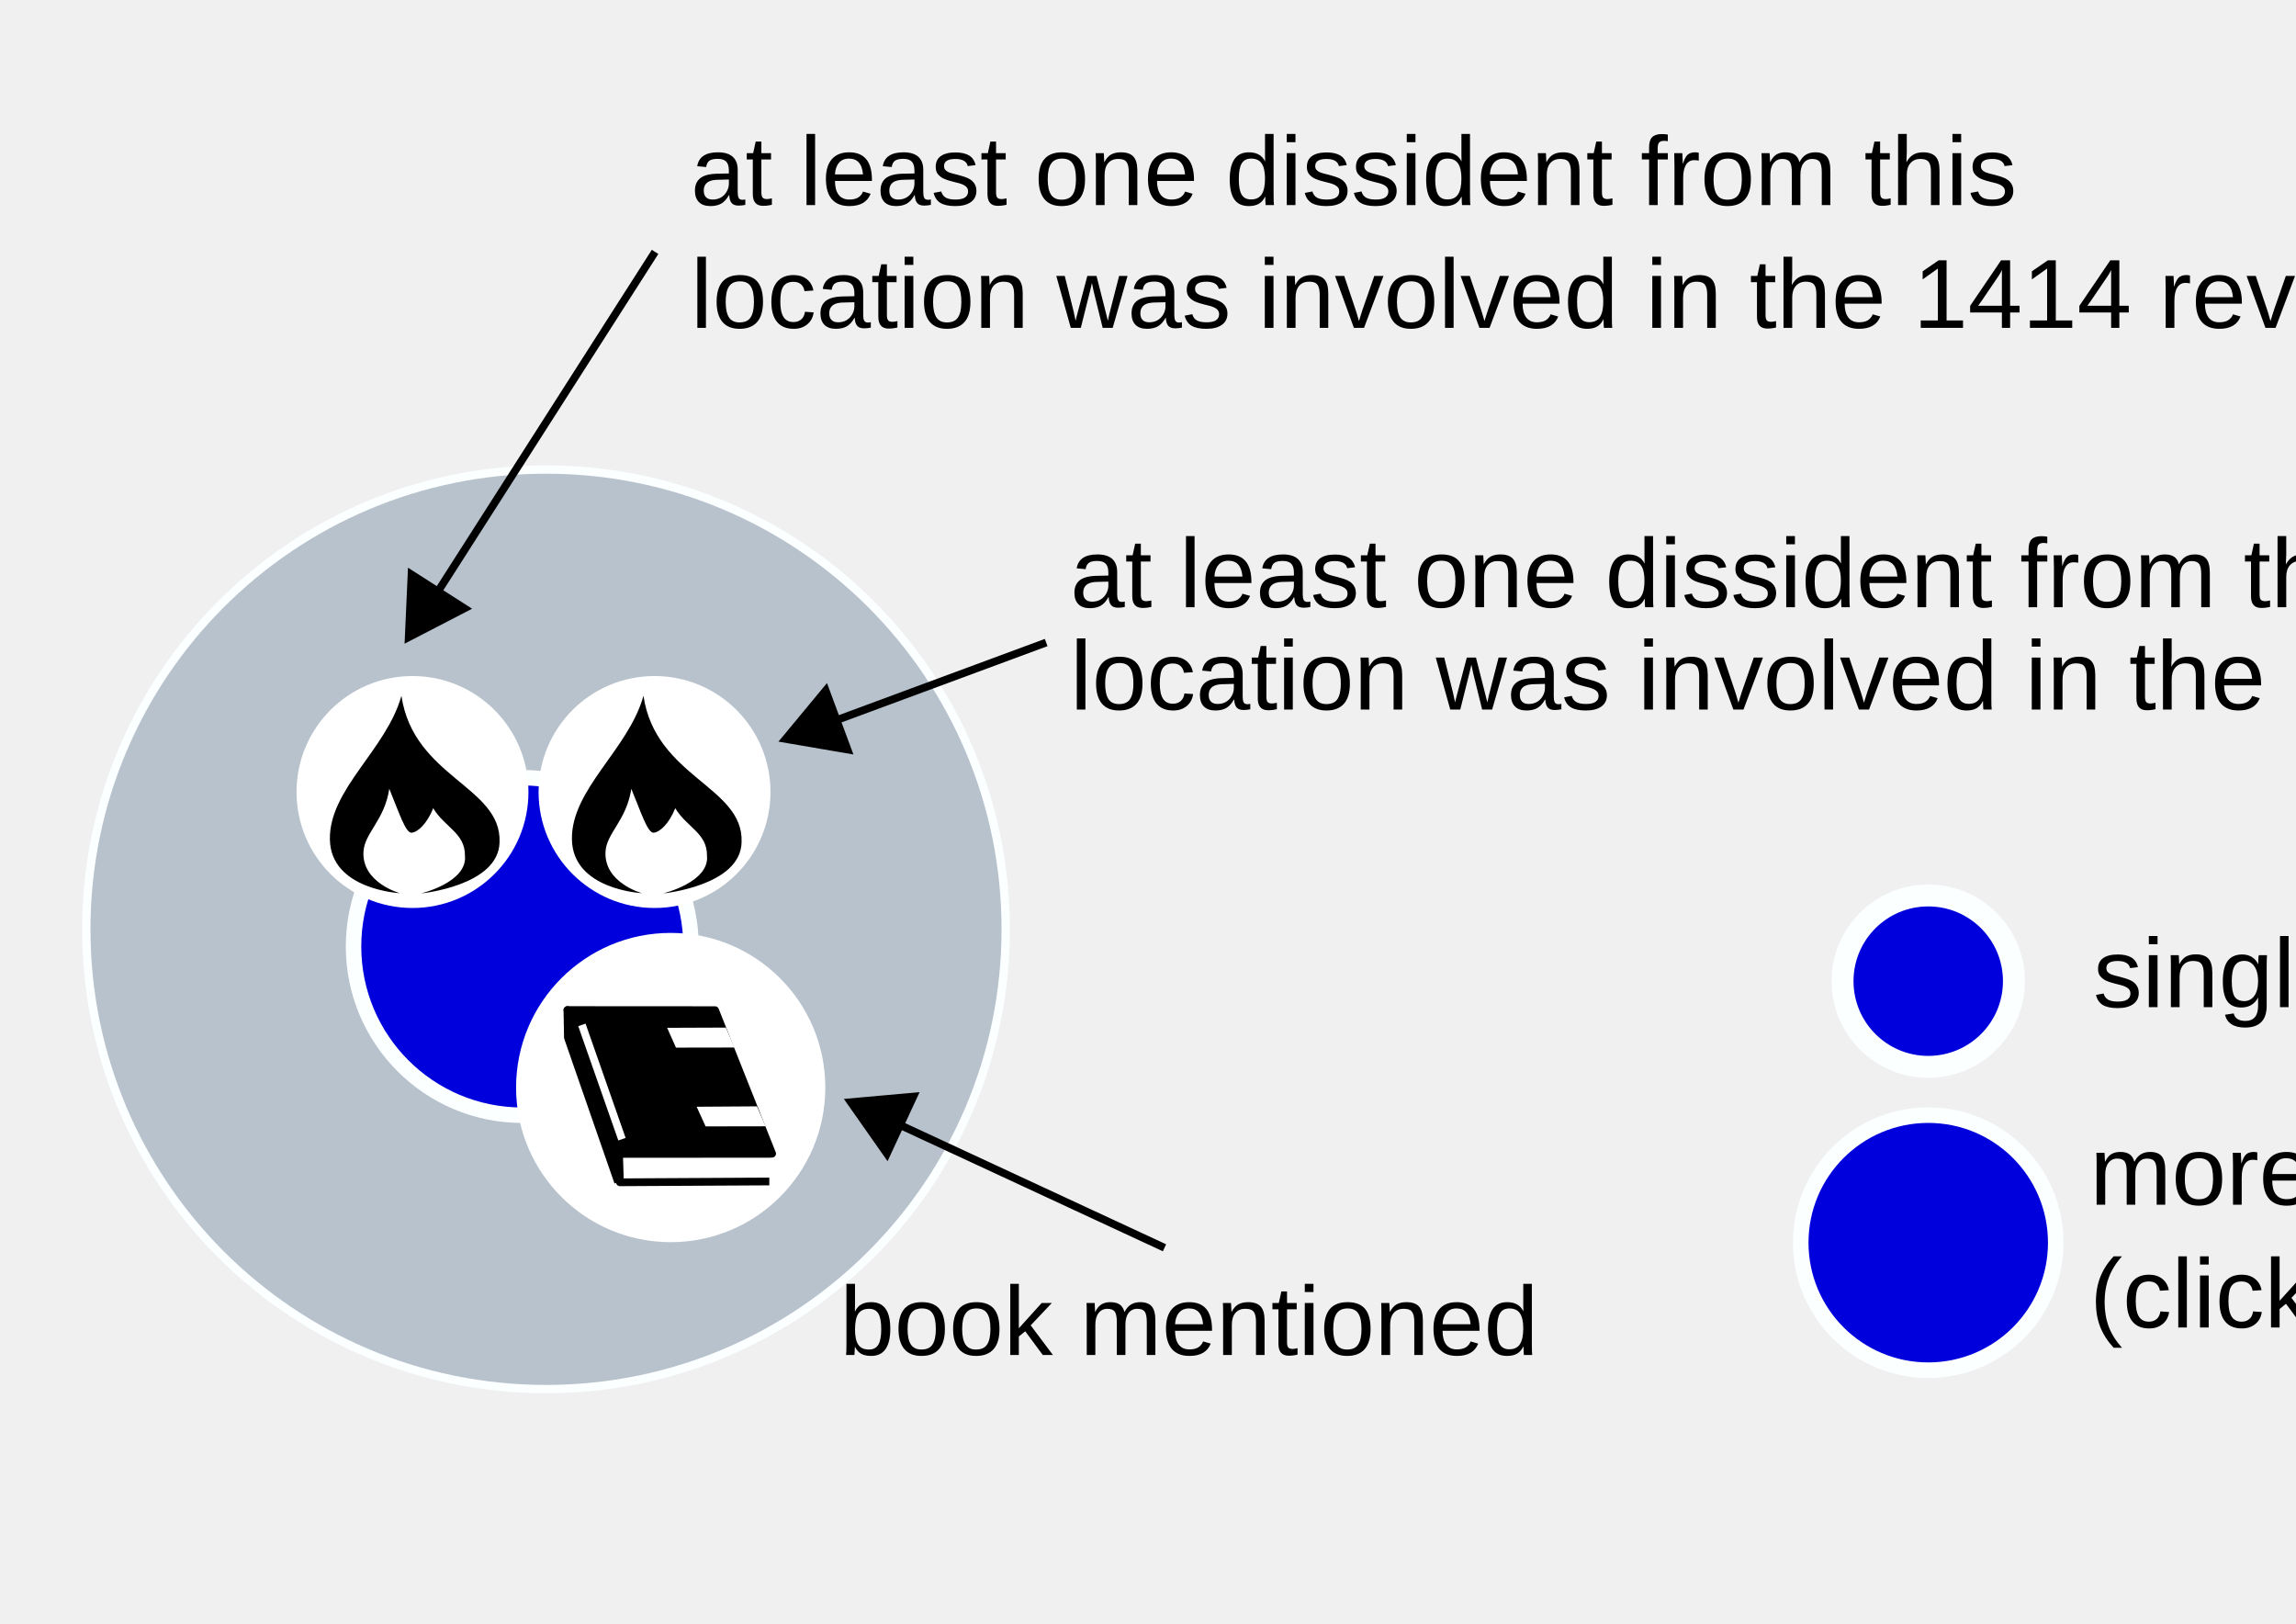
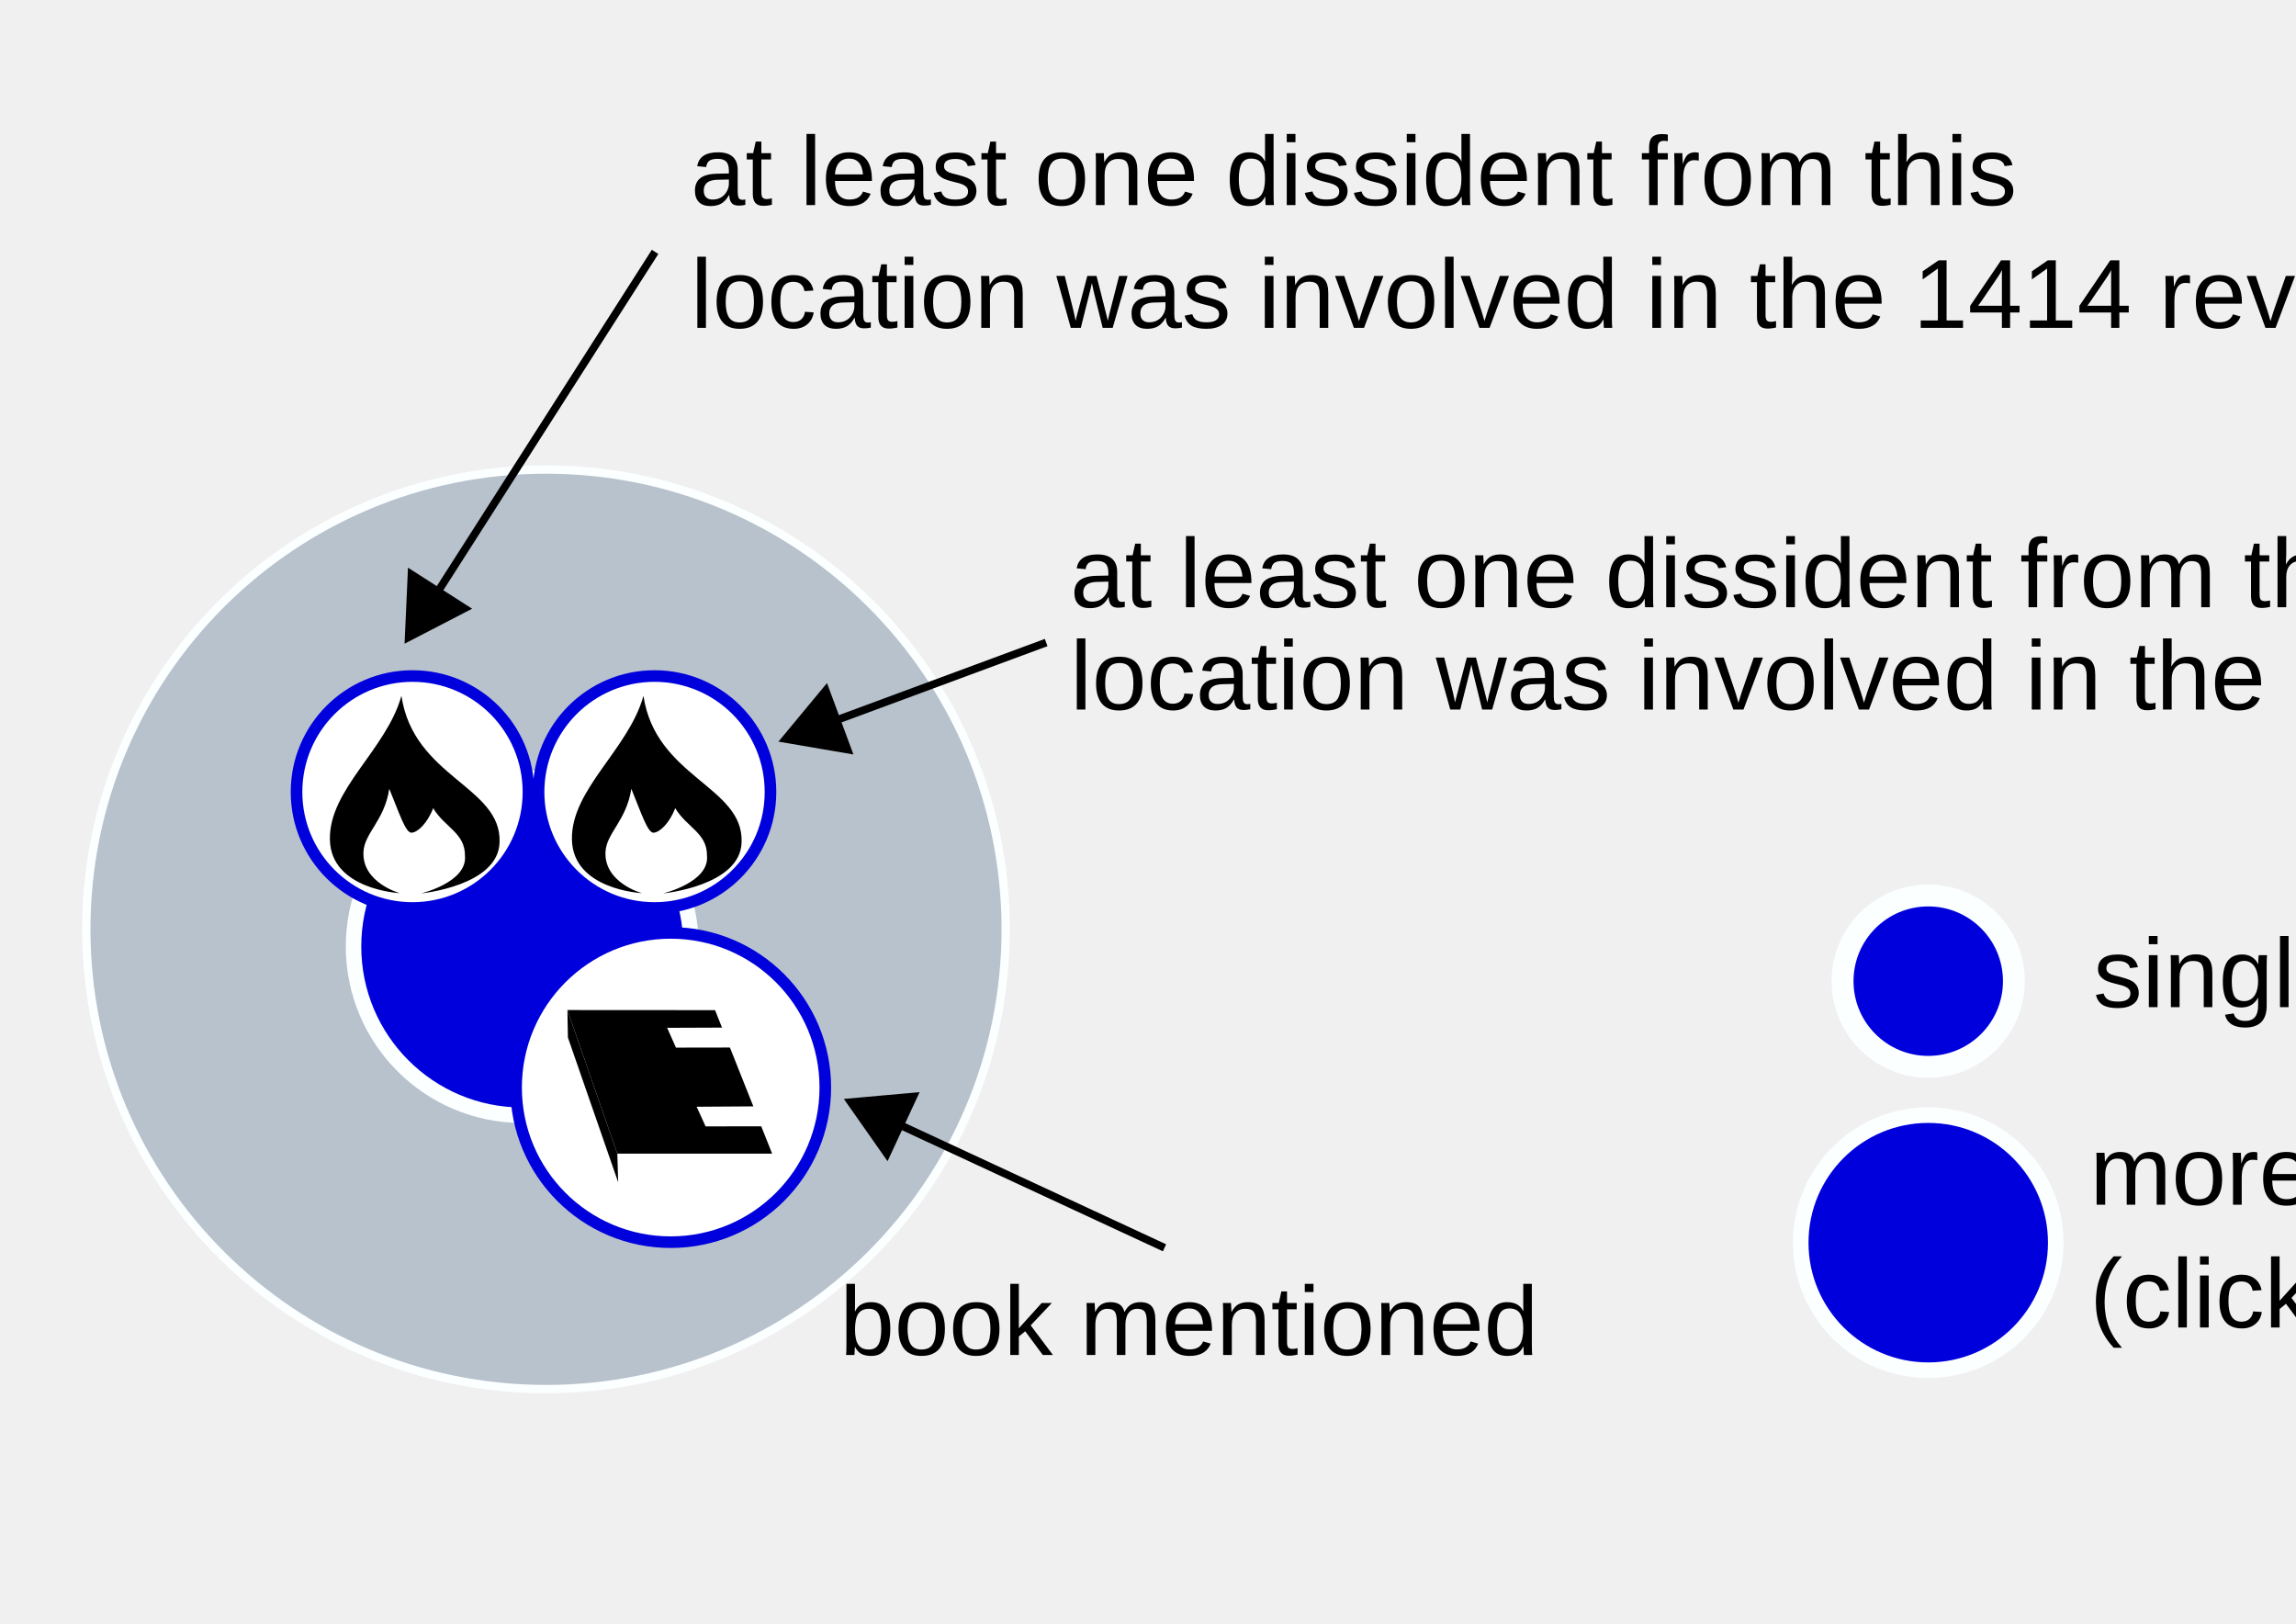
<svg xmlns="http://www.w3.org/2000/svg" width="297mm" height="210mm" viewBox="0 0 297 210" version="1.1" id="svg8">
  <defs id="defs2">
    <marker style="overflow:visible" id="marker1554" refX="0.0" refY="0.0" orient="auto">
      <path transform="scale(-0.8)" style="fill-rule:evenodd;stroke:#000000;stroke-width:1pt;stroke-opacity:1;fill:#000000;fill-opacity:1" d="M 5.77,0.0 L -2.88,5.0 L -2.88,-5.0 L 5.77,0.0 z " id="path1552" />
    </marker>
    <marker style="overflow:visible" id="marker1544" refX="0.0" refY="0.0" orient="auto">
      <path transform="scale(-0.8)" style="fill-rule:evenodd;stroke:#000000;stroke-width:1pt;stroke-opacity:1;fill:#000000;fill-opacity:1" d="M 5.77,0.0 L -2.88,5.0 L -2.88,-5.0 L 5.77,0.0 z " id="path1542" />
    </marker>
    <marker orient="auto" refY="0.0" refX="0.0" id="TriangleInL" style="overflow:visible">
      <path id="path983" d="M 5.77,0.0 L -2.88,5.0 L -2.88,-5.0 L 5.77,0.0 z " style="fill-rule:evenodd;stroke:#000000;stroke-width:1pt;stroke-opacity:1;fill:#000000;fill-opacity:1" transform="scale(-0.8)" />
    </marker>
    <marker style="overflow:visible" id="marker1448" refX="0.0" refY="0.0" orient="auto">
      <path transform="scale(1.1) translate(1,0)" d="M 8.719,4.034 L -2.207,0.016 L 8.719,-4.002 C 6.973,-1.63 6.983,1.616 8.719,4.034 z " style="fill-rule:evenodd;stroke-width:0.625;stroke-linejoin:round;stroke:#000000;stroke-opacity:1;fill:#000000;fill-opacity:1" id="path1446" />
    </marker>
    <marker style="overflow:visible" id="marker1438" refX="0.0" refY="0.0" orient="auto">
      <path transform="scale(1.1) translate(1,0)" d="M 8.719,4.034 L -2.207,0.016 L 8.719,-4.002 C 6.973,-1.63 6.983,1.616 8.719,4.034 z " style="fill-rule:evenodd;stroke-width:0.625;stroke-linejoin:round;stroke:#000000;stroke-opacity:1;fill:#000000;fill-opacity:1" id="path1436" />
    </marker>
    <marker style="overflow:visible" id="marker1156" refX="0.0" refY="0.0" orient="auto">
      <path transform="scale(0.8) translate(12.5,0)" style="fill-rule:evenodd;stroke:#000000;stroke-width:1pt;stroke-opacity:1;fill:#000000;fill-opacity:1" d="M 0.0,0.0 L 5.0,-5.0 L -12.5,0.0 L 5.0,5.0 L 0.0,0.0 z " id="path1154" />
    </marker>
    <marker style="overflow:visible" id="marker1134" refX="0.0" refY="0.0" orient="auto">
      <path transform="scale(0.8) translate(12.5,0)" style="fill-rule:evenodd;stroke:#000000;stroke-width:1pt;stroke-opacity:1;fill:#000000;fill-opacity:1" d="M 0.0,0.0 L 5.0,-5.0 L -12.5,0.0 L 5.0,5.0 L 0.0,0.0 z " id="path1132" />
    </marker>
  </defs>
  <g id="layer2" style="display:inline" transform="translate(0,-87)">
    <rect id="rect81" width="364.437" height="190.924" x="16.437" y="86.463" style="fill:none;stroke-width:0.184;fill-opacity:1" />
    <ellipse style="opacity:1;fill:#b8c2cc;fill-opacity:1;stroke:#fcffff;stroke-width:1.073;stroke-miterlimit:4;stroke-dasharray:none;stroke-dashoffset:13.984;stroke-opacity:1" id="path908" cx="70.629" cy="207.192" rx="59.463" ry="59.463" />
  </g>
  <g id="layer1" style="display:inline" transform="translate(0,-87)">
    <circle style="fill:#0000dc;fill-opacity:1;stroke:#fcffff;stroke-width:2;stroke-miterlimit:4;stroke-dasharray:none;stroke-opacity:1" id="path3795" cx="67.558" cy="209.41" r="21.826" />
-     <g id="g4611" transform="translate(2.645833,102.4316)" style="stroke-width:1;stroke-miterlimit:4;stroke-dasharray:none">
-       <circle r="20" style="fill:#ffffff;stroke-width:1;stroke-miterlimit:4;stroke-dasharray:none" cy="125.224" cx="84.112" id="path47-5" />
-       <g transform="matrix(1.208013,0,0,1.208013,-76.73043,-15.44024)" id="g3793" style="stroke-width:0.828;stroke-miterlimit:4;stroke-dasharray:none">
-         <g id="g21" transform="translate(119.7224,-166.8502)" style="fill:#000000;fill-opacity:1;stroke:#000000;stroke-width:0.828;stroke-linecap:butt;stroke-linejoin:round;stroke-miterlimit:4;stroke-dasharray:none;stroke-opacity:1">
-           <path id="path870-2" d="m 24.114,290.376 -16.217,0.006 0.09,3.055 15.996,-0.087" style="fill:none;stroke:#000000;stroke-width:0.828;stroke-miterlimit:4;stroke-dasharray:none" />
-           <path id="path11" d="m 7.798,293.43 -5.381,-15.492 -0.053,-2.941 5.345,15.378 0.09,3.055" style="fill:#000000;stroke:#000000;stroke-width:0.828;stroke-miterlimit:4;stroke-dasharray:none" />
-           <path id="path13" d="m 2.364,274.998 15.812,0.01 6.11,15.365 H 7.709 Z" style="fill:#000000;stroke:#000000;stroke-width:0.828;stroke-miterlimit:4;stroke-dasharray:none" />
-           <path id="path15" d="m 19.333,276.875 -6.289,0.024 0.943,2.121 6.266,-0.011 z" style="fill:#ffffff;stroke:none;stroke-width:0.828;stroke-miterlimit:4;stroke-dasharray:none" />
-           <path id="path17" d="m 22.663,285.307 -6.461,0.042 0.96,2.104 6.421,-0.011 z" style="fill:#ffffff;stroke:none;stroke-width:0.828;stroke-miterlimit:4;stroke-dasharray:none" />
-           <path id="path19" d="m 3.915,276.585 4.291,12.238" style="fill:none;stroke:#ffffff;stroke-width:0.828;stroke-miterlimit:4;stroke-dasharray:none" />
+     <g id="g4611" transform="translate(2.645833,102.4316)" style="stroke-width:1.5;stroke-miterlimit:4;stroke-dasharray:none;stroke:#0000dc;stroke-opacity:1">
+       <circle r="20" style="fill:#ffffff;stroke-width:1.5;stroke-miterlimit:4;stroke-dasharray:none;stroke:#0000dc;stroke-opacity:1" cy="125.224" cx="84.112" id="path47-5" />
+       <g transform="matrix(1.208013,0,0,1.208013,-76.73043,-15.44024)" id="g3793" style="stroke-width:0;stroke-miterlimit:4;stroke-dasharray:none;stroke:#0000dc;stroke-opacity:1">
+         <g id="g21" transform="translate(119.7224,-166.8502)" style="fill:#000000;fill-opacity:1;stroke:#0000dc;stroke-width:0;stroke-linecap:butt;stroke-linejoin:round;stroke-miterlimit:4;stroke-dasharray:none;stroke-opacity:1">
+           <path id="path870-2" d="m 24.114,290.376 -16.217,0.006 0.09,3.055 15.996,-0.087" style="fill:none;stroke:#0000dc;stroke-width:0;stroke-miterlimit:4;stroke-dasharray:none;stroke-opacity:1" />
+           <path id="path11" d="m 7.798,293.43 -5.381,-15.492 -0.053,-2.941 5.345,15.378 0.09,3.055" style="fill:#000000;stroke:#0000dc;stroke-width:0;stroke-miterlimit:4;stroke-dasharray:none;stroke-opacity:1" />
+           <path id="path13" d="m 2.364,274.998 15.812,0.01 6.11,15.365 H 7.709 Z" style="fill:#000000;stroke:#0000dc;stroke-width:0;stroke-miterlimit:4;stroke-dasharray:none;stroke-opacity:1" />
+           <path id="path15" d="m 19.333,276.875 -6.289,0.024 0.943,2.121 6.266,-0.011 z" style="fill:#ffffff;stroke:#0000dc;stroke-width:0;stroke-miterlimit:4;stroke-dasharray:none;stroke-opacity:1" />
+           <path id="path17" d="m 22.663,285.307 -6.461,0.042 0.96,2.104 6.421,-0.011 z" style="fill:#ffffff;stroke:#0000dc;stroke-width:0;stroke-miterlimit:4;stroke-dasharray:none;stroke-opacity:1" />
+           <path id="path19" d="m 3.915,276.585 4.291,12.238" style="fill:none;stroke:#0000dc;stroke-width:0;stroke-miterlimit:4;stroke-dasharray:none;stroke-opacity:1" />
        </g>
      </g>
    </g>
-     <g id="g4622" transform="translate(17.00893,96.7619)" style="">
-       <circle r="15" style="fill:#ffffff;stroke-width:0.266" cy="92.672" cx="36.349" id="path47-5-6" />
-       <g transform="translate(23.85747,-190.7732)" id="g42" style="">
-         <path style="fill:#000000;fill-opacity:1;stroke:#000000;stroke-width:0;stroke-linecap:round;stroke-linejoin:miter;stroke-miterlimit:4;stroke-dasharray:none;stroke-opacity:1" d="m 10.86,296.528 c 0,0 -8.945,-0.433 -9.054,-6.949 -0.109,-6.507 7.318,-11.626 9.254,-18.575 1.569,10.557 12.933,11.692 12.695,18.909 -0.101,5.68 -10.156,6.648 -10.156,6.648 0,0 6.014,-1.437 5.679,-4.878 0.033,-2.94 -2.639,-3.675 -4.109,-6.147 -0.778,2.01 -2.038,3.14 -2.806,3.174 -0.768,0.033 -1.61,-2.608 -2.873,-5.679 -0.628,4.112 -3.219,5.715 -3.341,8.152 -0.2,4.009 4.711,5.345 4.711,5.345 z" id="path40" />
+     <g id="g4622" transform="translate(17.00893,96.7619)" style="stroke:#0000dc;stroke-opacity:1;stroke-width:1.5;stroke-miterlimit:4;stroke-dasharray:none">
+       <circle r="15" style="fill:#ffffff;stroke-width:1.5;stroke:#0000dc;stroke-opacity:1;stroke-miterlimit:4;stroke-dasharray:none" cy="92.672" cx="36.349" id="path47-5-6" />
+       <g transform="translate(23.85747,-190.7732)" id="g42" style="stroke:#0000dc;stroke-opacity:1;stroke-width:0;stroke-miterlimit:4;stroke-dasharray:none">
+         <path style="fill:#000000;fill-opacity:1;stroke:#0000dc;stroke-width:0;stroke-linecap:round;stroke-linejoin:miter;stroke-miterlimit:4;stroke-dasharray:none;stroke-opacity:1" d="m 10.86,296.528 c 0,0 -8.945,-0.433 -9.054,-6.949 -0.109,-6.507 7.318,-11.626 9.254,-18.575 1.569,10.557 12.933,11.692 12.695,18.909 -0.101,5.68 -10.156,6.648 -10.156,6.648 0,0 6.014,-1.437 5.679,-4.878 0.033,-2.94 -2.639,-3.675 -4.109,-6.147 -0.778,2.01 -2.038,3.14 -2.806,3.174 -0.768,0.033 -1.61,-2.608 -2.873,-5.679 -0.628,4.112 -3.219,5.715 -3.341,8.152 -0.2,4.009 4.711,5.345 4.711,5.345 z" id="path40" />
      </g>
    </g>
-     <g transform="translate(48.31801,96.7619)" id="g4622-2" style="">
-       <circle r="15" style="fill:#ffffff;stroke-width:1;stroke-miterlimit:4;stroke-dasharray:none" cy="92.672" cx="36.349" id="path47-5-6-9" />
-       <g transform="translate(23.85747,-190.7732)" id="g42-1" style="">
-         <path style="fill:#000000;fill-opacity:1;stroke:#000000;stroke-width:0;stroke-linecap:round;stroke-linejoin:miter;stroke-miterlimit:4;stroke-dasharray:none;stroke-opacity:1" d="m 10.86,296.528 c 0,0 -8.945,-0.433 -9.054,-6.949 -0.109,-6.507 7.318,-11.626 9.254,-18.575 1.569,10.557 12.933,11.692 12.695,18.909 -0.101,5.68 -10.156,6.648 -10.156,6.648 0,0 6.014,-1.437 5.679,-4.878 0.033,-2.94 -2.639,-3.675 -4.109,-6.147 -0.778,2.01 -2.038,3.14 -2.806,3.174 -0.768,0.033 -1.61,-2.608 -2.873,-5.679 -0.628,4.112 -3.219,5.715 -3.341,8.152 -0.2,4.009 4.711,5.345 4.711,5.345 z" id="path40-2" />
+     <g transform="translate(48.31801,96.7619)" id="g4622-2" style="stroke:#0000dc;stroke-opacity:1;stroke-width:1.5;stroke-miterlimit:4;stroke-dasharray:none">
+       <circle r="15" style="fill:#ffffff;stroke-width:1.5;stroke-miterlimit:4;stroke-dasharray:none;stroke:#0000dc;stroke-opacity:1" cy="92.672" cx="36.349" id="path47-5-6-9" />
+       <g transform="translate(23.85747,-190.7732)" id="g42-1" style="stroke:#0000dc;stroke-opacity:1;stroke-width:0;stroke-miterlimit:4;stroke-dasharray:none">
+         <path style="fill:#000000;fill-opacity:1;stroke:#0000dc;stroke-width:0;stroke-linecap:round;stroke-linejoin:miter;stroke-miterlimit:4;stroke-dasharray:none;stroke-opacity:1" d="m 10.86,296.528 c 0,0 -8.945,-0.433 -9.054,-6.949 -0.109,-6.507 7.318,-11.626 9.254,-18.575 1.569,10.557 12.933,11.692 12.695,18.909 -0.101,5.68 -10.156,6.648 -10.156,6.648 0,0 6.014,-1.437 5.679,-4.878 0.033,-2.94 -2.639,-3.675 -4.109,-6.147 -0.778,2.01 -2.038,3.14 -2.806,3.174 -0.768,0.033 -1.61,-2.608 -2.873,-5.679 -0.628,4.112 -3.219,5.715 -3.341,8.152 -0.2,4.009 4.711,5.345 4.711,5.345 z" id="path40-2" />
      </g>
    </g>
    <ellipse style="fill:#0000dc;fill-opacity:1;stroke:#fcffff;stroke-width:2.012;stroke-miterlimit:4;stroke-dasharray:none;stroke-opacity:1" id="path3795-2" cx="249.428" cy="247.719" rx="16.494" ry="16.494" />
    <text xml:space="preserve" style="font-style:normal;font-variant:normal;font-weight:normal;font-stretch:normal;font-size:12.7px;line-height:1.25;font-family:arial;-inkscape-font-specification:'arial, Normal';font-variant-ligatures:normal;font-variant-caps:normal;font-variant-numeric:normal;font-feature-settings:normal;text-align:start;letter-spacing:0px;word-spacing:0px;writing-mode:lr-tb;text-anchor:start;opacity:1;fill:#000000;fill-opacity:1;stroke:none;stroke-width:0.265" x="89.347" y="113.53" id="text4788">
      <tspan x="89.347" y="113.53" style="font-style:normal;font-variant:normal;font-weight:normal;font-stretch:normal;font-size:12.7px;font-family:arial;-inkscape-font-specification:'arial, Normal';font-variant-ligatures:normal;font-variant-caps:normal;font-variant-numeric:normal;font-feature-settings:normal;text-align:start;writing-mode:lr-tb;text-anchor:start;stroke-width:0.265" id="tspan4790">at least one dissident from this</tspan>
      <tspan x="89.347" y="129.405" style="font-style:normal;font-variant:normal;font-weight:normal;font-stretch:normal;font-size:12.7px;font-family:arial;-inkscape-font-specification:'arial, Normal';font-variant-ligatures:normal;font-variant-caps:normal;font-variant-numeric:normal;font-feature-settings:normal;text-align:start;writing-mode:lr-tb;text-anchor:start;stroke-width:0.265" id="tspan852">location was involved in the 1414 revolt </tspan>
    </text>
    <text xml:space="preserve" style="font-style:normal;font-variant:normal;font-weight:normal;font-stretch:normal;font-size:12.7px;line-height:1.25;font-family:arial;-inkscape-font-specification:'arial, Normal';font-variant-ligatures:normal;font-variant-caps:normal;font-variant-numeric:normal;font-feature-settings:normal;text-align:start;letter-spacing:0px;word-spacing:0px;writing-mode:lr;text-anchor:start;fill:#000000;fill-opacity:1;stroke:none;stroke-width:0.265;" x="138.434" y="165.538" id="text4788-6">
      <tspan x="138.434" y="165.538" style="font-style:normal;font-variant:normal;font-weight:normal;font-stretch:normal;font-size:12.7px;font-family:arial;-inkscape-font-specification:'arial, Normal';font-variant-ligatures:normal;font-variant-caps:normal;font-variant-numeric:normal;font-feature-settings:normal;text-align:start;writing-mode:lr;text-anchor:start;stroke-width:0.265;" id="tspan4790-0">at least one dissident from this</tspan>
      <tspan x="138.434" y="178.767" style="font-style:normal;font-variant:normal;font-weight:normal;font-stretch:normal;font-size:12.7px;font-family:arial;-inkscape-font-specification:'arial, Normal';font-variant-ligatures:normal;font-variant-caps:normal;font-variant-numeric:normal;font-feature-settings:normal;text-align:start;writing-mode:lr;text-anchor:start;stroke-width:0.265;" id="tspan856">location was involved in the 1431 revolt </tspan>
    </text>
    <text xml:space="preserve" style="font-style:normal;font-variant:normal;font-weight:normal;font-stretch:normal;font-size:12.7px;line-height:1.25;font-family:arial;-inkscape-font-specification:'arial, Normal';font-variant-ligatures:normal;font-variant-caps:normal;font-variant-numeric:normal;font-feature-settings:normal;text-align:start;letter-spacing:0px;word-spacing:0px;writing-mode:lr-tb;text-anchor:start;fill:#000000;fill-opacity:1;stroke:none;stroke-width:0.265" x="108.634" y="262.243" id="text4788-6-6">
      <tspan x="108.634" y="262.243" style="font-style:normal;font-variant:normal;font-weight:normal;font-stretch:normal;font-size:12.7px;font-family:arial;-inkscape-font-specification:'arial, Normal';font-variant-ligatures:normal;font-variant-caps:normal;font-variant-numeric:normal;font-feature-settings:normal;text-align:start;writing-mode:lr-tb;text-anchor:start;stroke-width:0.265" id="tspan4790-0-2">book mentioned</tspan>
    </text>
    <path style="fill:none;stroke:#000000;stroke-width:1;stroke-linecap:butt;stroke-linejoin:miter;stroke-miterlimit:4;stroke-dasharray:none;stroke-dashoffset:3.7;stroke-opacity:1;marker-start:url(#marker1544)" d="m 55.395,165.464 29.343,-45.887" id="path4845" />
    <path style="fill:none;stroke:#000000;stroke-width:1;stroke-linecap:butt;stroke-linejoin:miter;stroke-miterlimit:4;stroke-dasharray:none;stroke-dashoffset:3.7;stroke-opacity:1;marker-start:url(#TriangleInL)" d="m 106.026,180.945 29.3,-10.843" id="path4845-8" />
    <path style="fill:none;stroke:#000000;stroke-width:1;stroke-linecap:butt;stroke-linejoin:miter;stroke-miterlimit:4;stroke-dasharray:none;stroke-dashoffset:3.7;stroke-opacity:1;marker-start:url(#marker1554)" d="m 114.31,231.522 36.324,16.86" id="path4845-8-3" />
    <circle style="display:inline;fill:#0000dc;fill-opacity:1;stroke:#fcffff;stroke-width:2.834;stroke-miterlimit:4;stroke-dasharray:none;stroke-opacity:1" id="path3795-1" cx="249.428" cy="213.897" r="11.083" />
    <text xml:space="preserve" style="font-style:normal;font-variant:normal;font-weight:normal;font-stretch:normal;font-size:12.7px;line-height:1.25;font-family:arial;-inkscape-font-specification:'arial, Normal';font-variant-ligatures:normal;font-variant-caps:normal;font-variant-numeric:normal;font-feature-settings:normal;text-align:start;letter-spacing:0px;word-spacing:0px;writing-mode:lr-tb;text-anchor:start;display:inline;fill:#000000;fill-opacity:1;stroke:none;stroke-width:0.265" x="270.335" y="242.813" id="text4788-6-6-6">
      <tspan x="270.335" y="242.813" style="font-style:normal;font-variant:normal;font-weight:normal;font-stretch:normal;font-size:12.7px;font-family:arial;-inkscape-font-specification:'arial, Normal';font-variant-ligatures:normal;font-variant-caps:normal;font-variant-numeric:normal;font-feature-settings:normal;text-align:start;writing-mode:lr-tb;text-anchor:start;stroke-width:0.265" id="tspan4790-0-2-6">more localities</tspan>
      <tspan x="270.335" y="258.688" style="font-style:normal;font-variant:normal;font-weight:normal;font-stretch:normal;font-size:12.7px;font-family:arial;-inkscape-font-specification:'arial, Normal';font-variant-ligatures:normal;font-variant-caps:normal;font-variant-numeric:normal;font-feature-settings:normal;text-align:start;writing-mode:lr-tb;text-anchor:start;stroke-width:0.265" id="tspan910">(click to zoom in)</tspan>
    </text>
    <text xml:space="preserve" style="font-style:normal;font-variant:normal;font-weight:normal;font-stretch:normal;font-size:12.7px;line-height:1.25;font-family:arial;-inkscape-font-specification:'arial, Normal';font-variant-ligatures:normal;font-variant-caps:normal;font-variant-numeric:normal;font-feature-settings:normal;text-align:start;letter-spacing:0px;word-spacing:0px;writing-mode:lr-tb;text-anchor:start;display:inline;fill:#000000;fill-opacity:1;stroke:none;stroke-width:0.265" x="270.769" y="217.257" id="text4788-6-6-6-2">
      <tspan x="270.769" y="217.257" style="font-style:normal;font-variant:normal;font-weight:normal;font-stretch:normal;font-size:12.7px;font-family:arial;-inkscape-font-specification:'arial, Normal';font-variant-ligatures:normal;font-variant-caps:normal;font-variant-numeric:normal;font-feature-settings:normal;text-align:start;writing-mode:lr-tb;text-anchor:start;stroke-width:0.265" id="tspan4790-0-2-6-1">single locality</tspan>
    </text>
  </g>
</svg>
